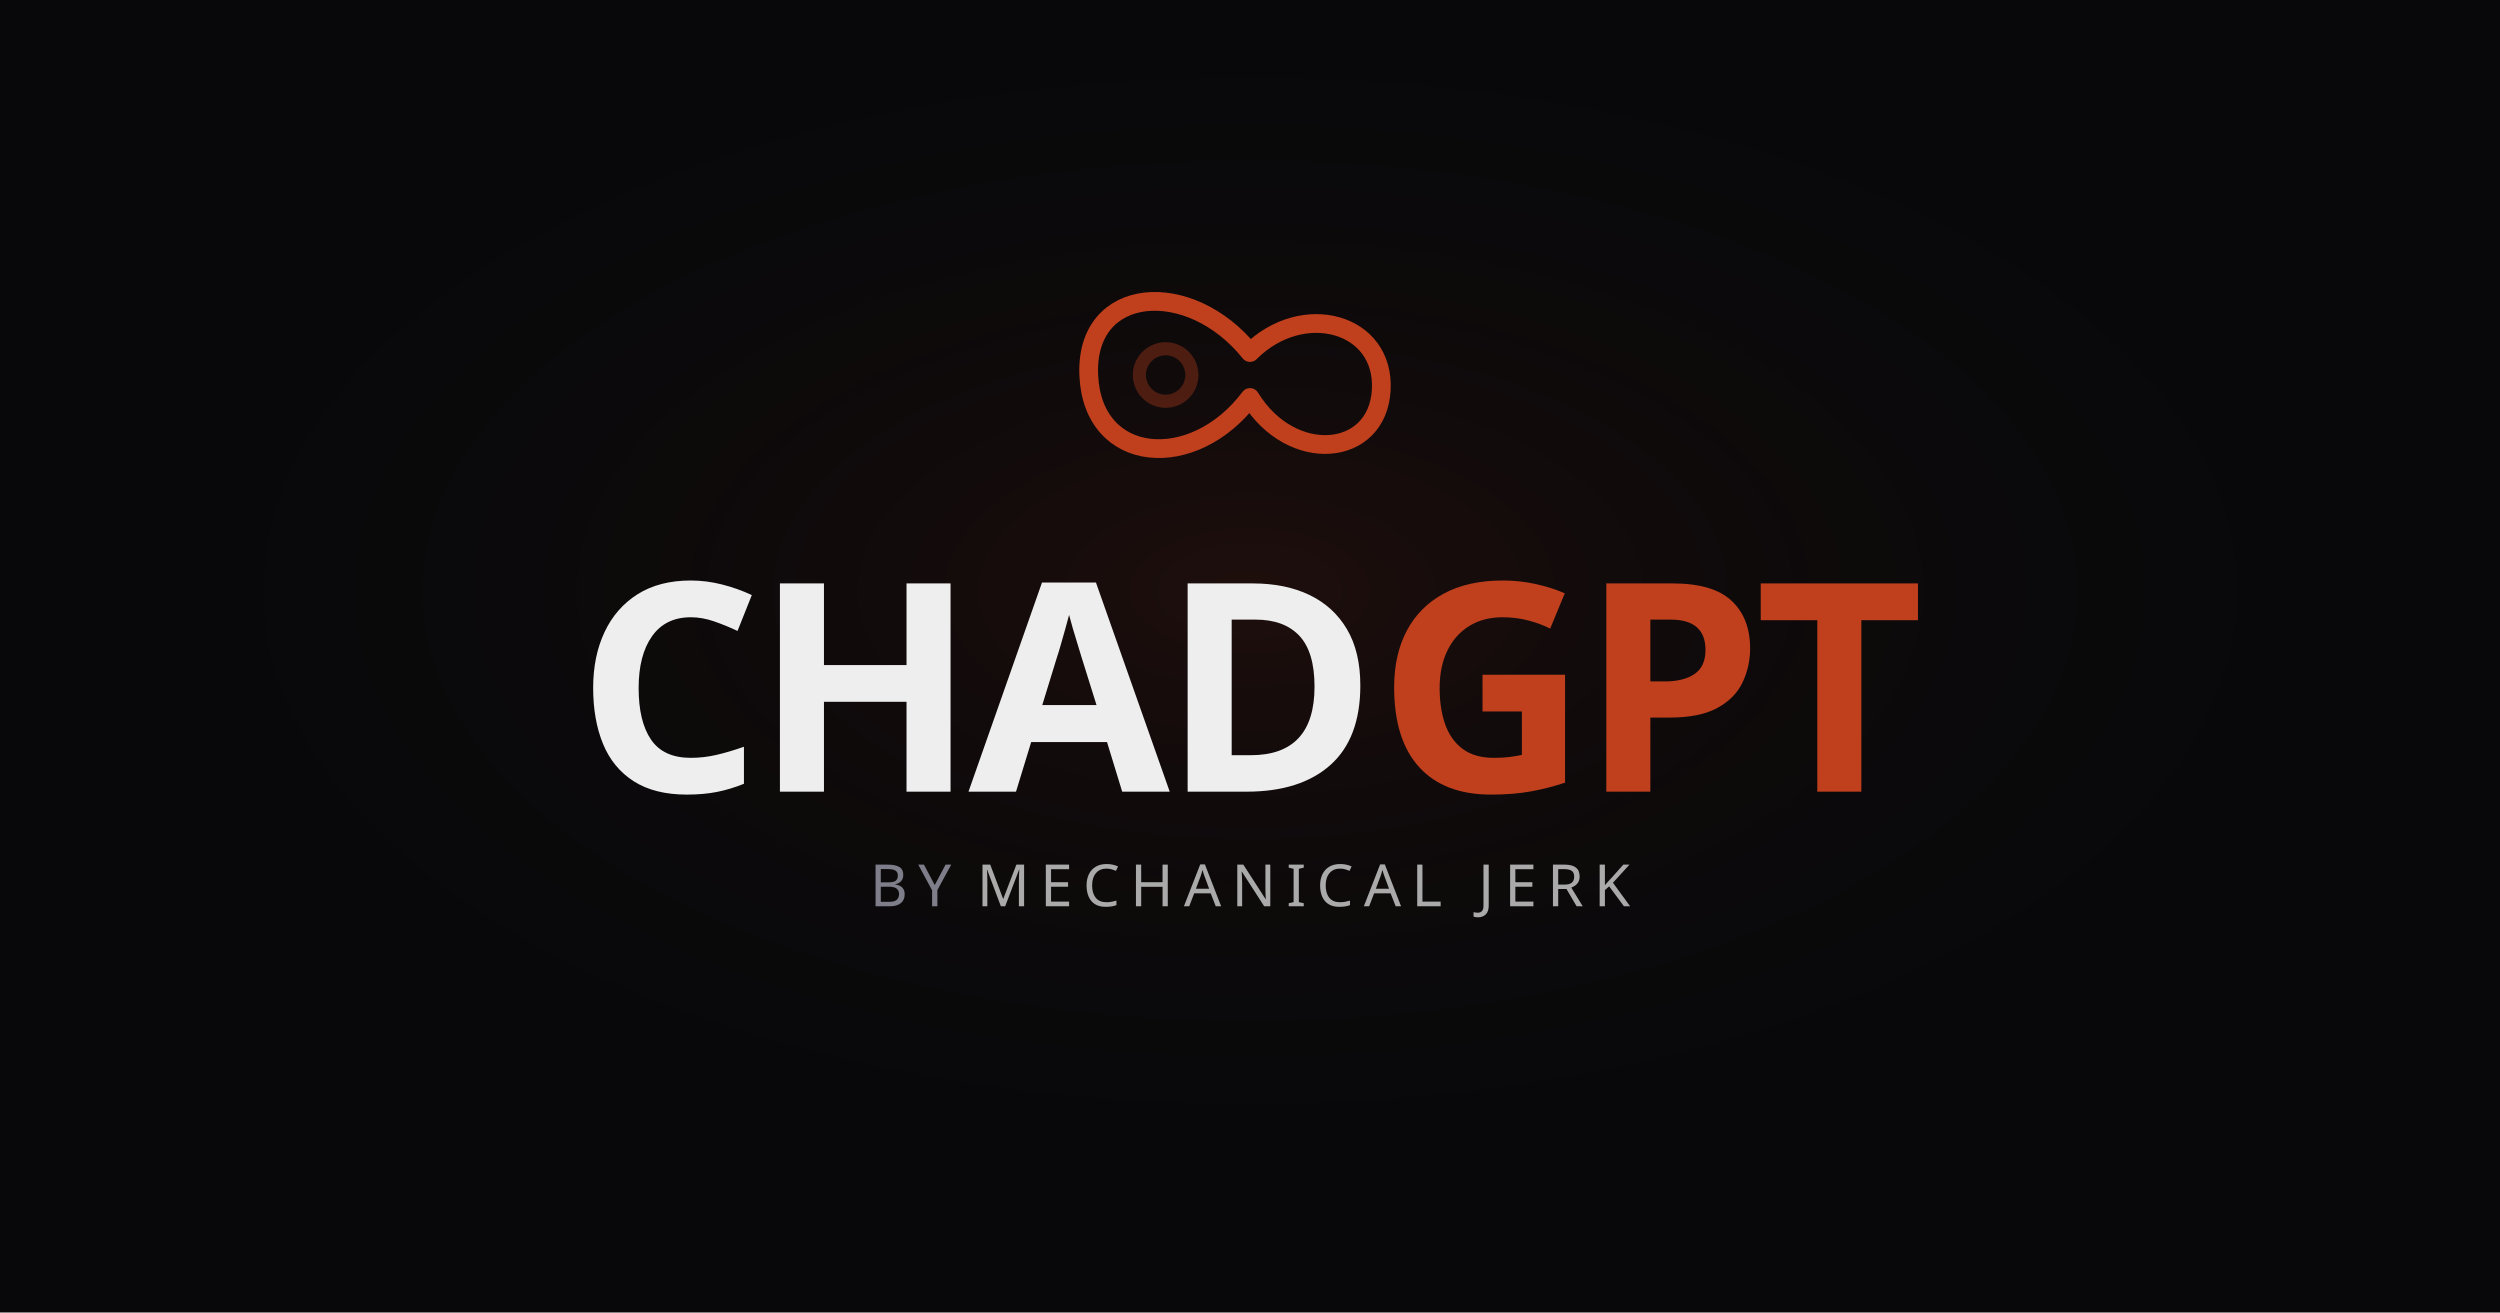
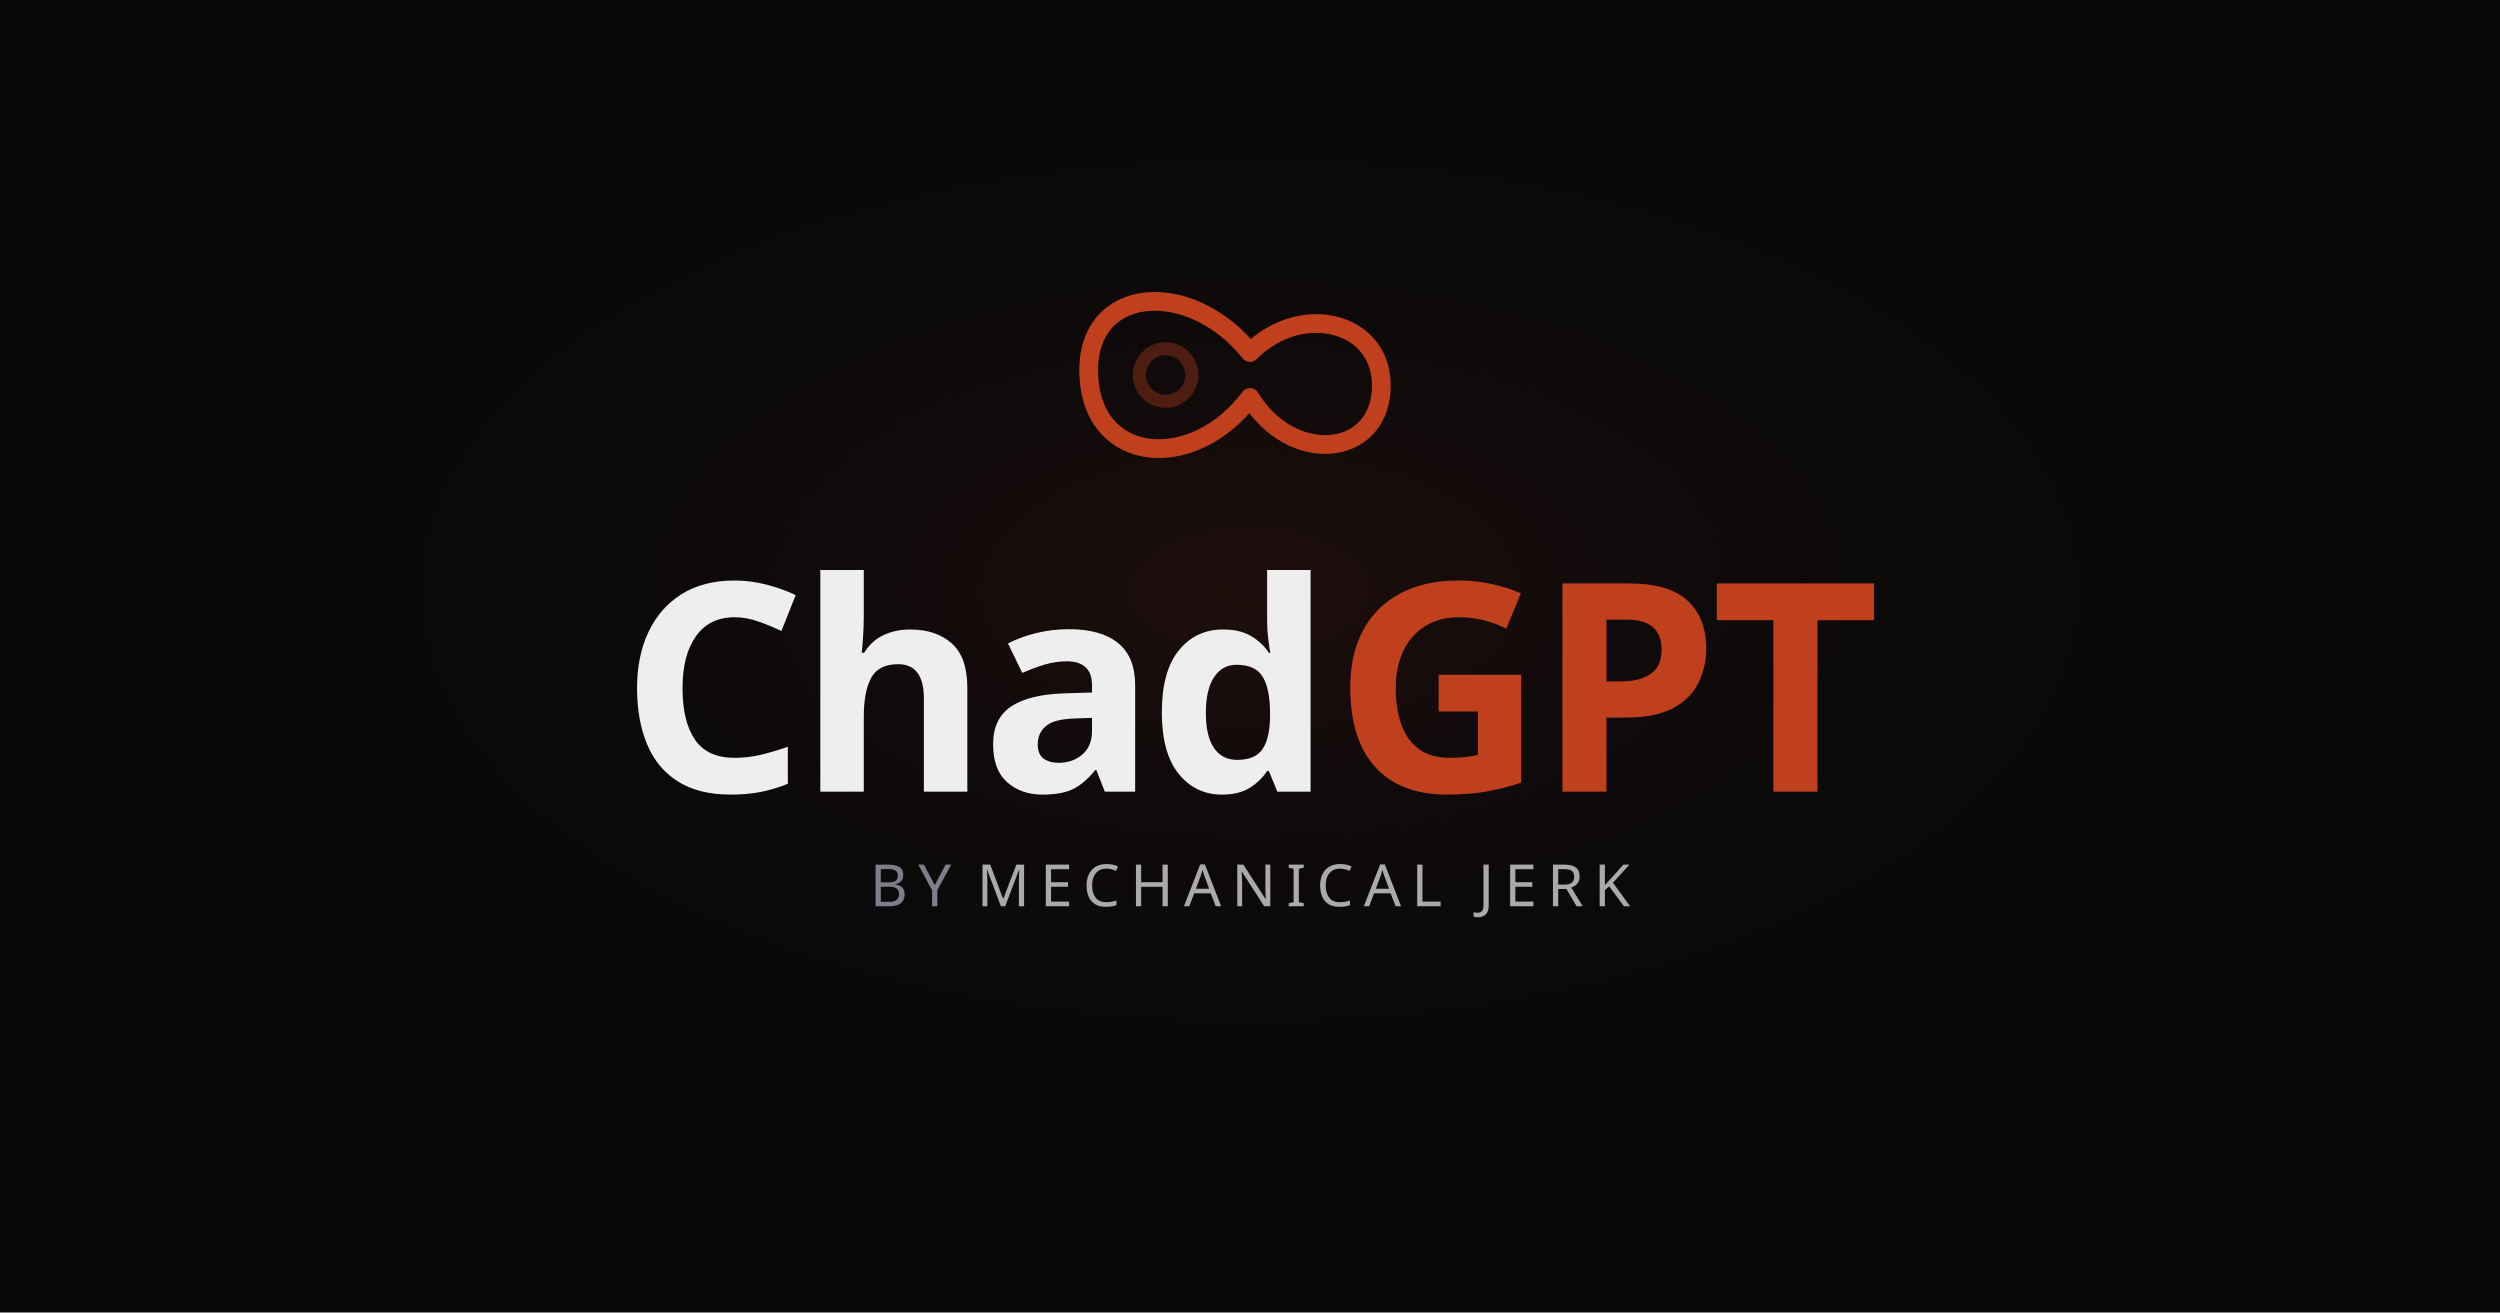
<svg xmlns="http://www.w3.org/2000/svg" width="1200" height="630" viewBox="0 0 1200 630">
  <defs>
    <radialGradient id="glow" cx="50%" cy="45%" r="45%">
      <stop offset="0%" stop-color="#c0401e" stop-opacity="0.12" />
      <stop offset="100%" stop-color="#08080a" stop-opacity="0" />
    </radialGradient>
  </defs>
  <rect width="1200" height="630" fill="#08080a" />
  <rect width="1200" height="630" fill="url(#glow)" />
  <g transform="translate(510, 90) scale(0.9)">
    <path d="M 100 88 C 68 48, 12 52, 14 100 C 16 148, 70 152, 100 112 C 122 148, 168 144, 170 108 C 172 72, 128 60, 100 88 Z" fill="none" stroke="#c0401e" stroke-width="10" stroke-linejoin="round" stroke-linecap="round" />
    <circle cx="55" cy="100" r="14" fill="none" stroke="#c0401e" stroke-width="7" opacity="0.35" />
  </g>
-   <text x="600" y="380" text-anchor="middle" font-family="Space Grotesk" font-size="140" font-weight="700" letter-spacing="-4" fill="#eeeeee" text-rendering="geometricPrecision">CHAD<tspan fill="#c0401e">GPT</tspan>
+   <text x="600" y="380" text-anchor="middle" font-family="Space Grotesk" font-size="140" font-weight="700" letter-spacing="-4" fill="#eeeeee" text-rendering="geometricPrecision">Chad<tspan fill="#c0401e">GPT</tspan>
  </text>
  <text x="600" y="435" text-anchor="middle" font-family="Oswald" font-size="28" font-weight="400" letter-spacing="5" fill="#7e7e8a" text-rendering="geometricPrecision">BY <tspan font-weight="500" fill="#aaaaaa">MECHANICAL JERK</tspan>
  </text>
</svg>
